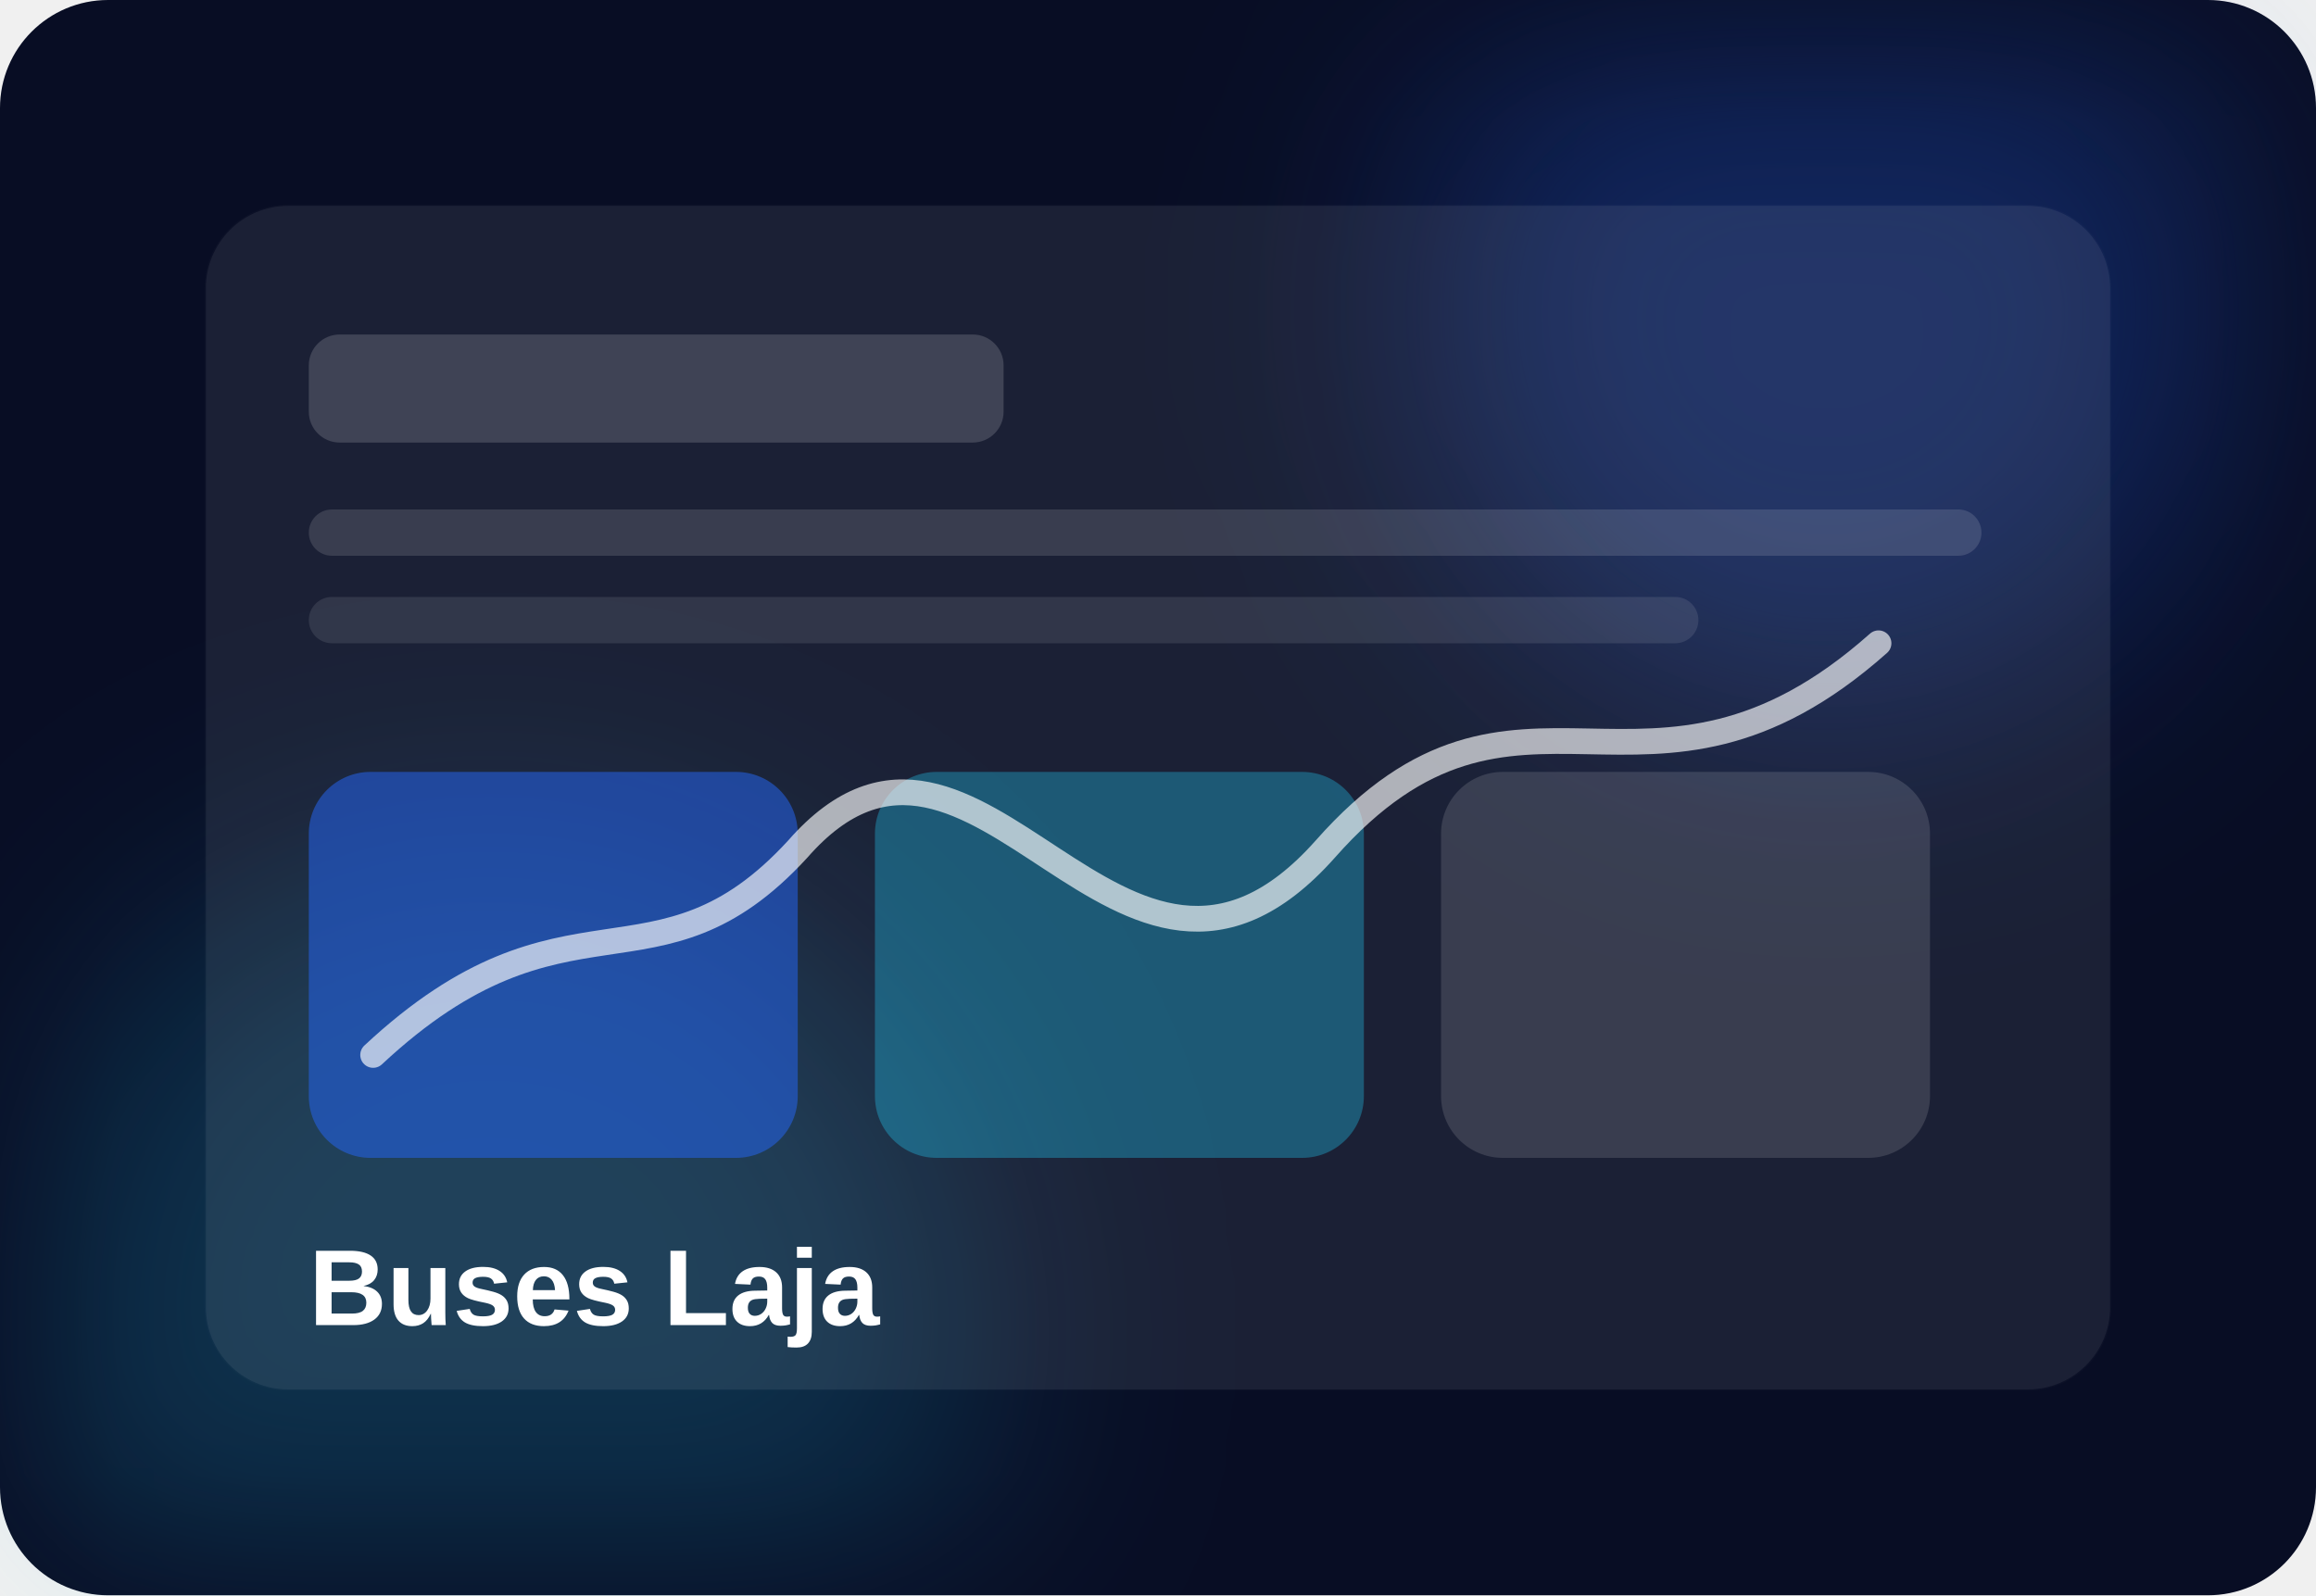
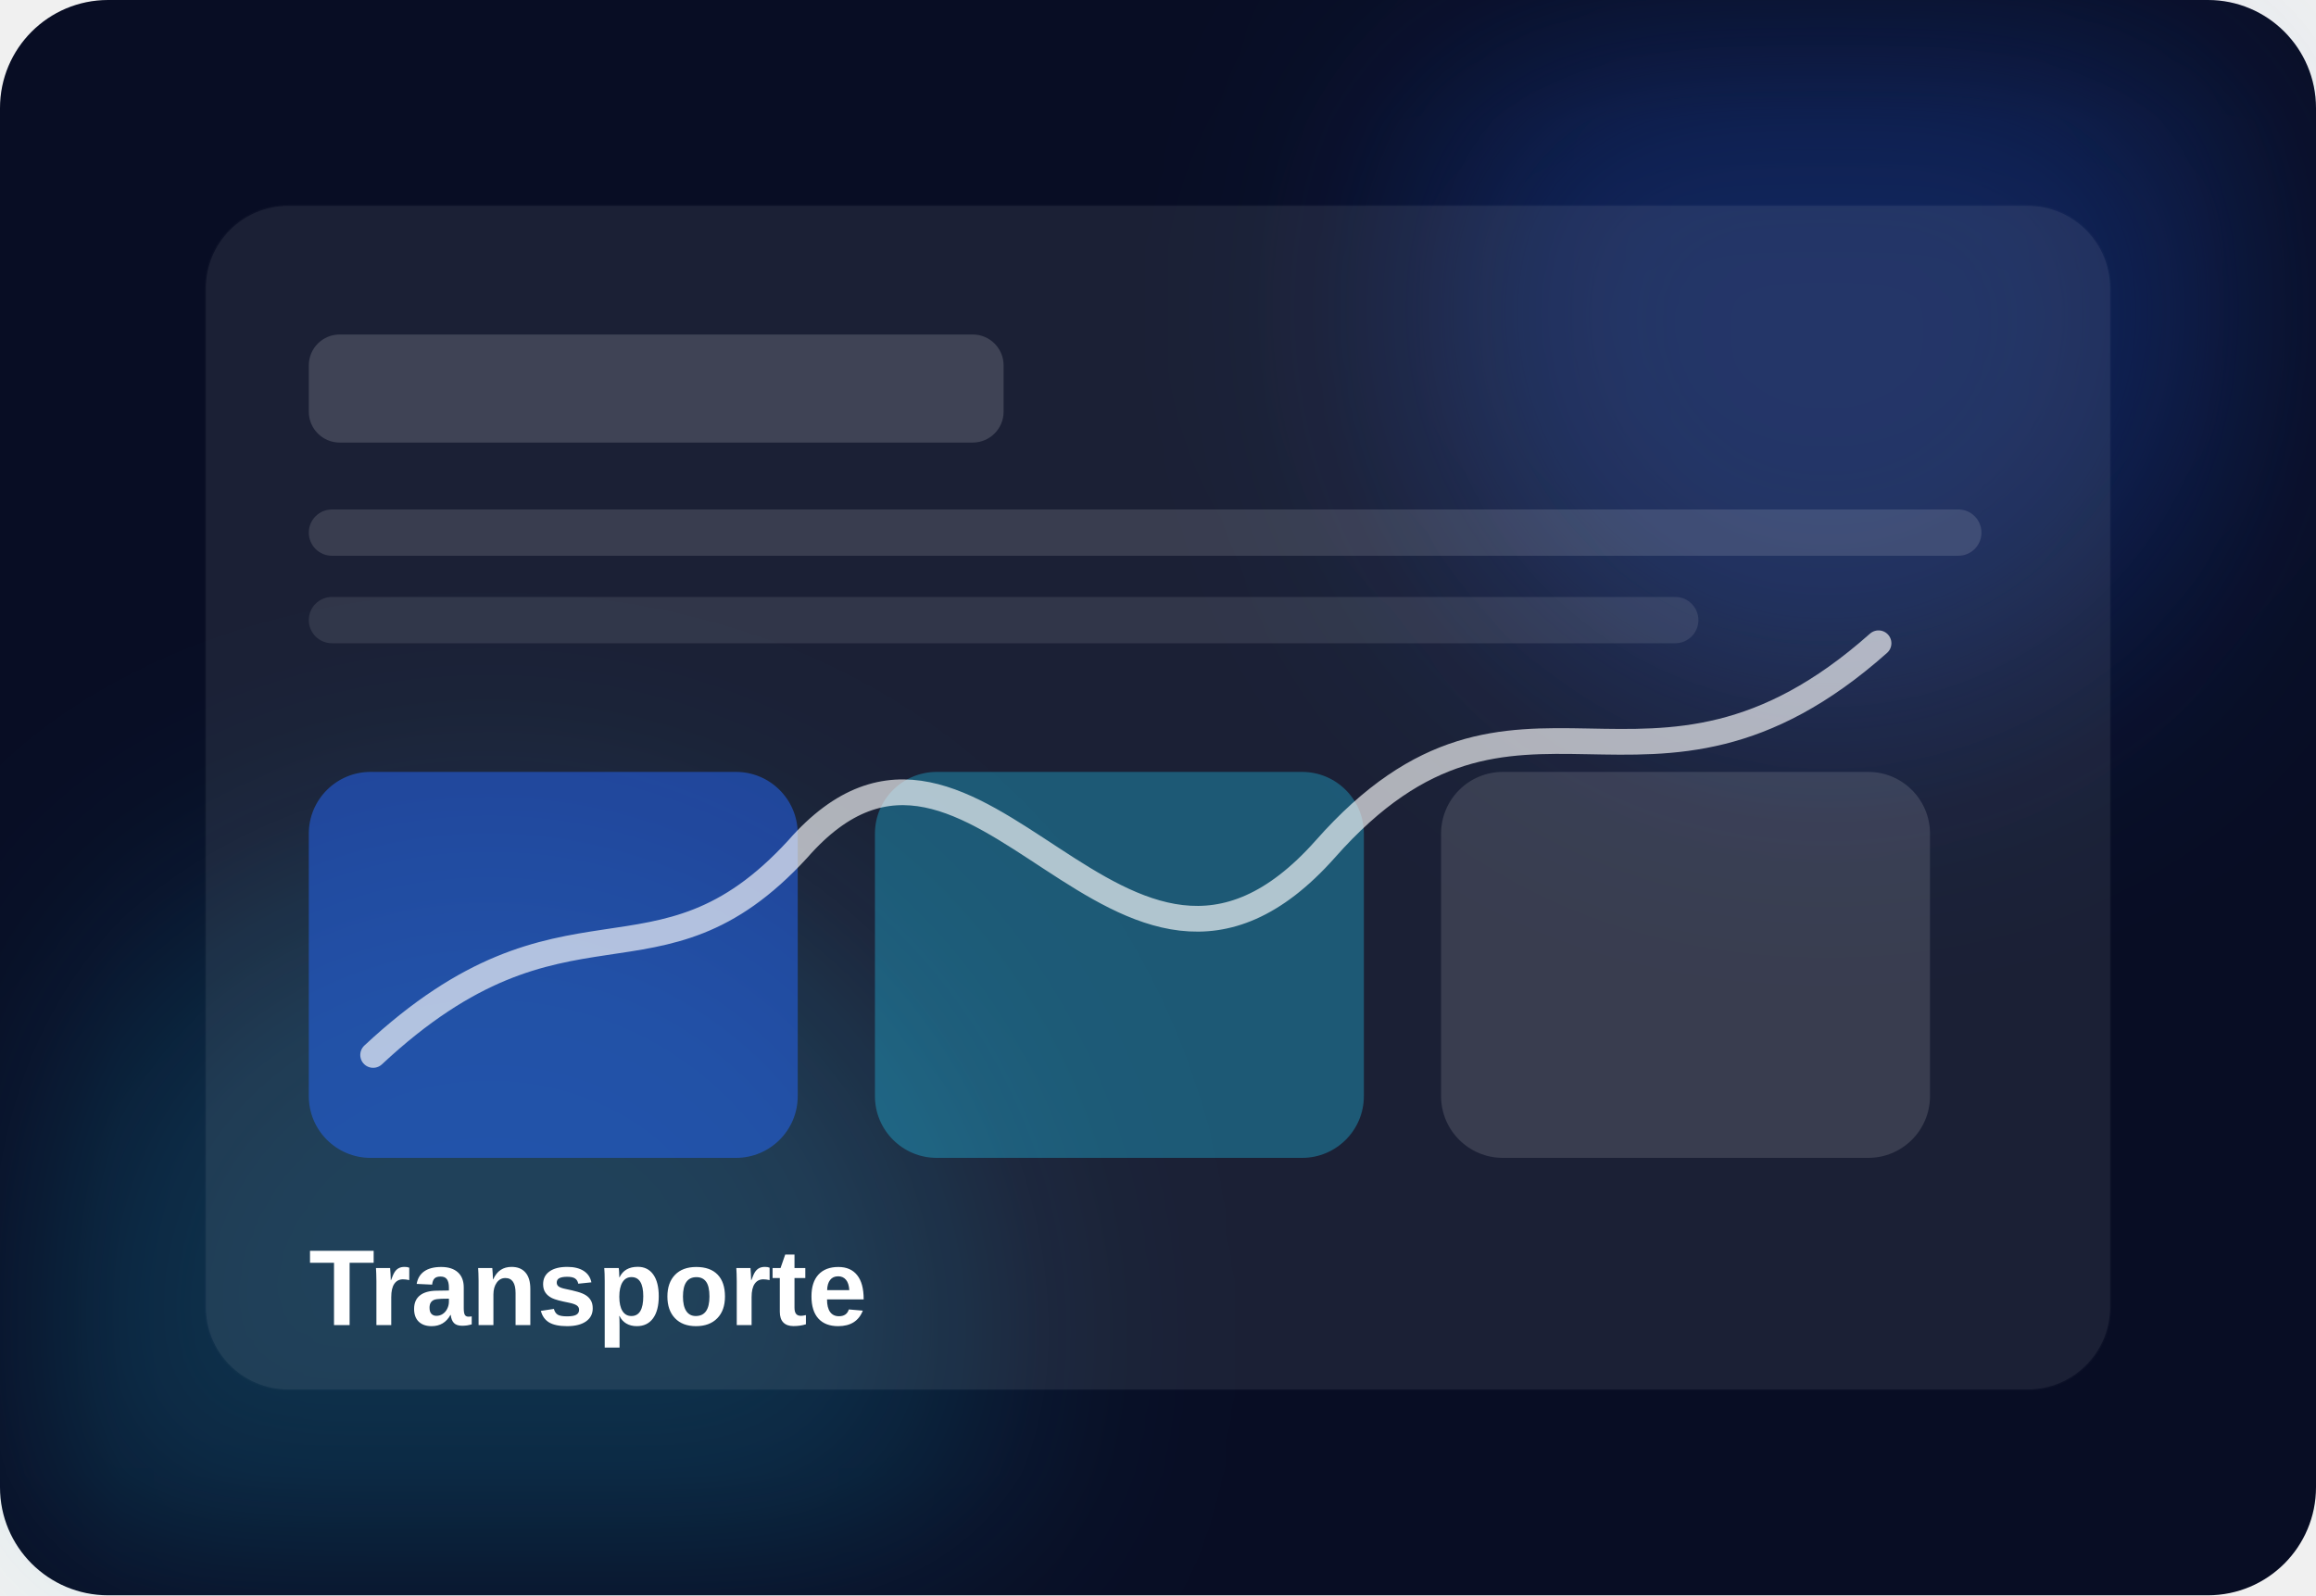
<svg xmlns="http://www.w3.org/2000/svg" width="900" height="620" viewBox="0 0 900 620" fill="none">
  <rect width="900" height="620" rx="42" fill="url(#bg)" />
  <circle cx="710" cy="120" r="160" fill="#2563EB" opacity=".28" filter="url(#blur)" />
  <circle cx="190" cy="520" r="190" fill="#22D3FF" opacity=".18" filter="url(#blur)" />
  <rect x="80" y="80" width="740" height="460" rx="32" fill="white" opacity=".08" stroke="white" stroke-opacity=".18" />
  <rect x="120" y="130" width="270" height="42" rx="12" fill="white" opacity=".16" />
  <rect x="120" y="198" width="650" height="18" rx="9" fill="white" opacity=".13" />
  <rect x="120" y="232" width="540" height="18" rx="9" fill="white" opacity=".1" />
  <rect x="120" y="300" width="190" height="150" rx="24" fill="#2563EB" opacity=".55" />
  <rect x="340" y="300" width="190" height="150" rx="24" fill="#22D3FF" opacity=".32" />
  <rect x="560" y="300" width="190" height="150" rx="24" fill="white" opacity=".13" />
  <path d="M145 410 C220 340 255 390 310 330 C380 250 435 420 515 330 C590 245 640 330 730 250" stroke="white" stroke-width="10" stroke-linecap="round" opacity=".65" />
-   <text x="120" y="515" fill="white" font-family="Arial" font-size="42" font-weight="800">Buses Laja</text>
+   <text x="120" y="515" fill="white" font-family="Arial" font-size="42" font-weight="800">Transporte</text>
  <defs>
    <linearGradient id="bg" x1="0" x2="900" y1="0" y2="620">
      <stop stop-color="#080D24" />
      <stop offset="1" stop-color="#1A1150" />
    </linearGradient>
    <filter id="blur" x="-50%" y="-50%" width="200%" height="200%">
      <feGaussianBlur stdDeviation="50" />
    </filter>
  </defs>
</svg>
